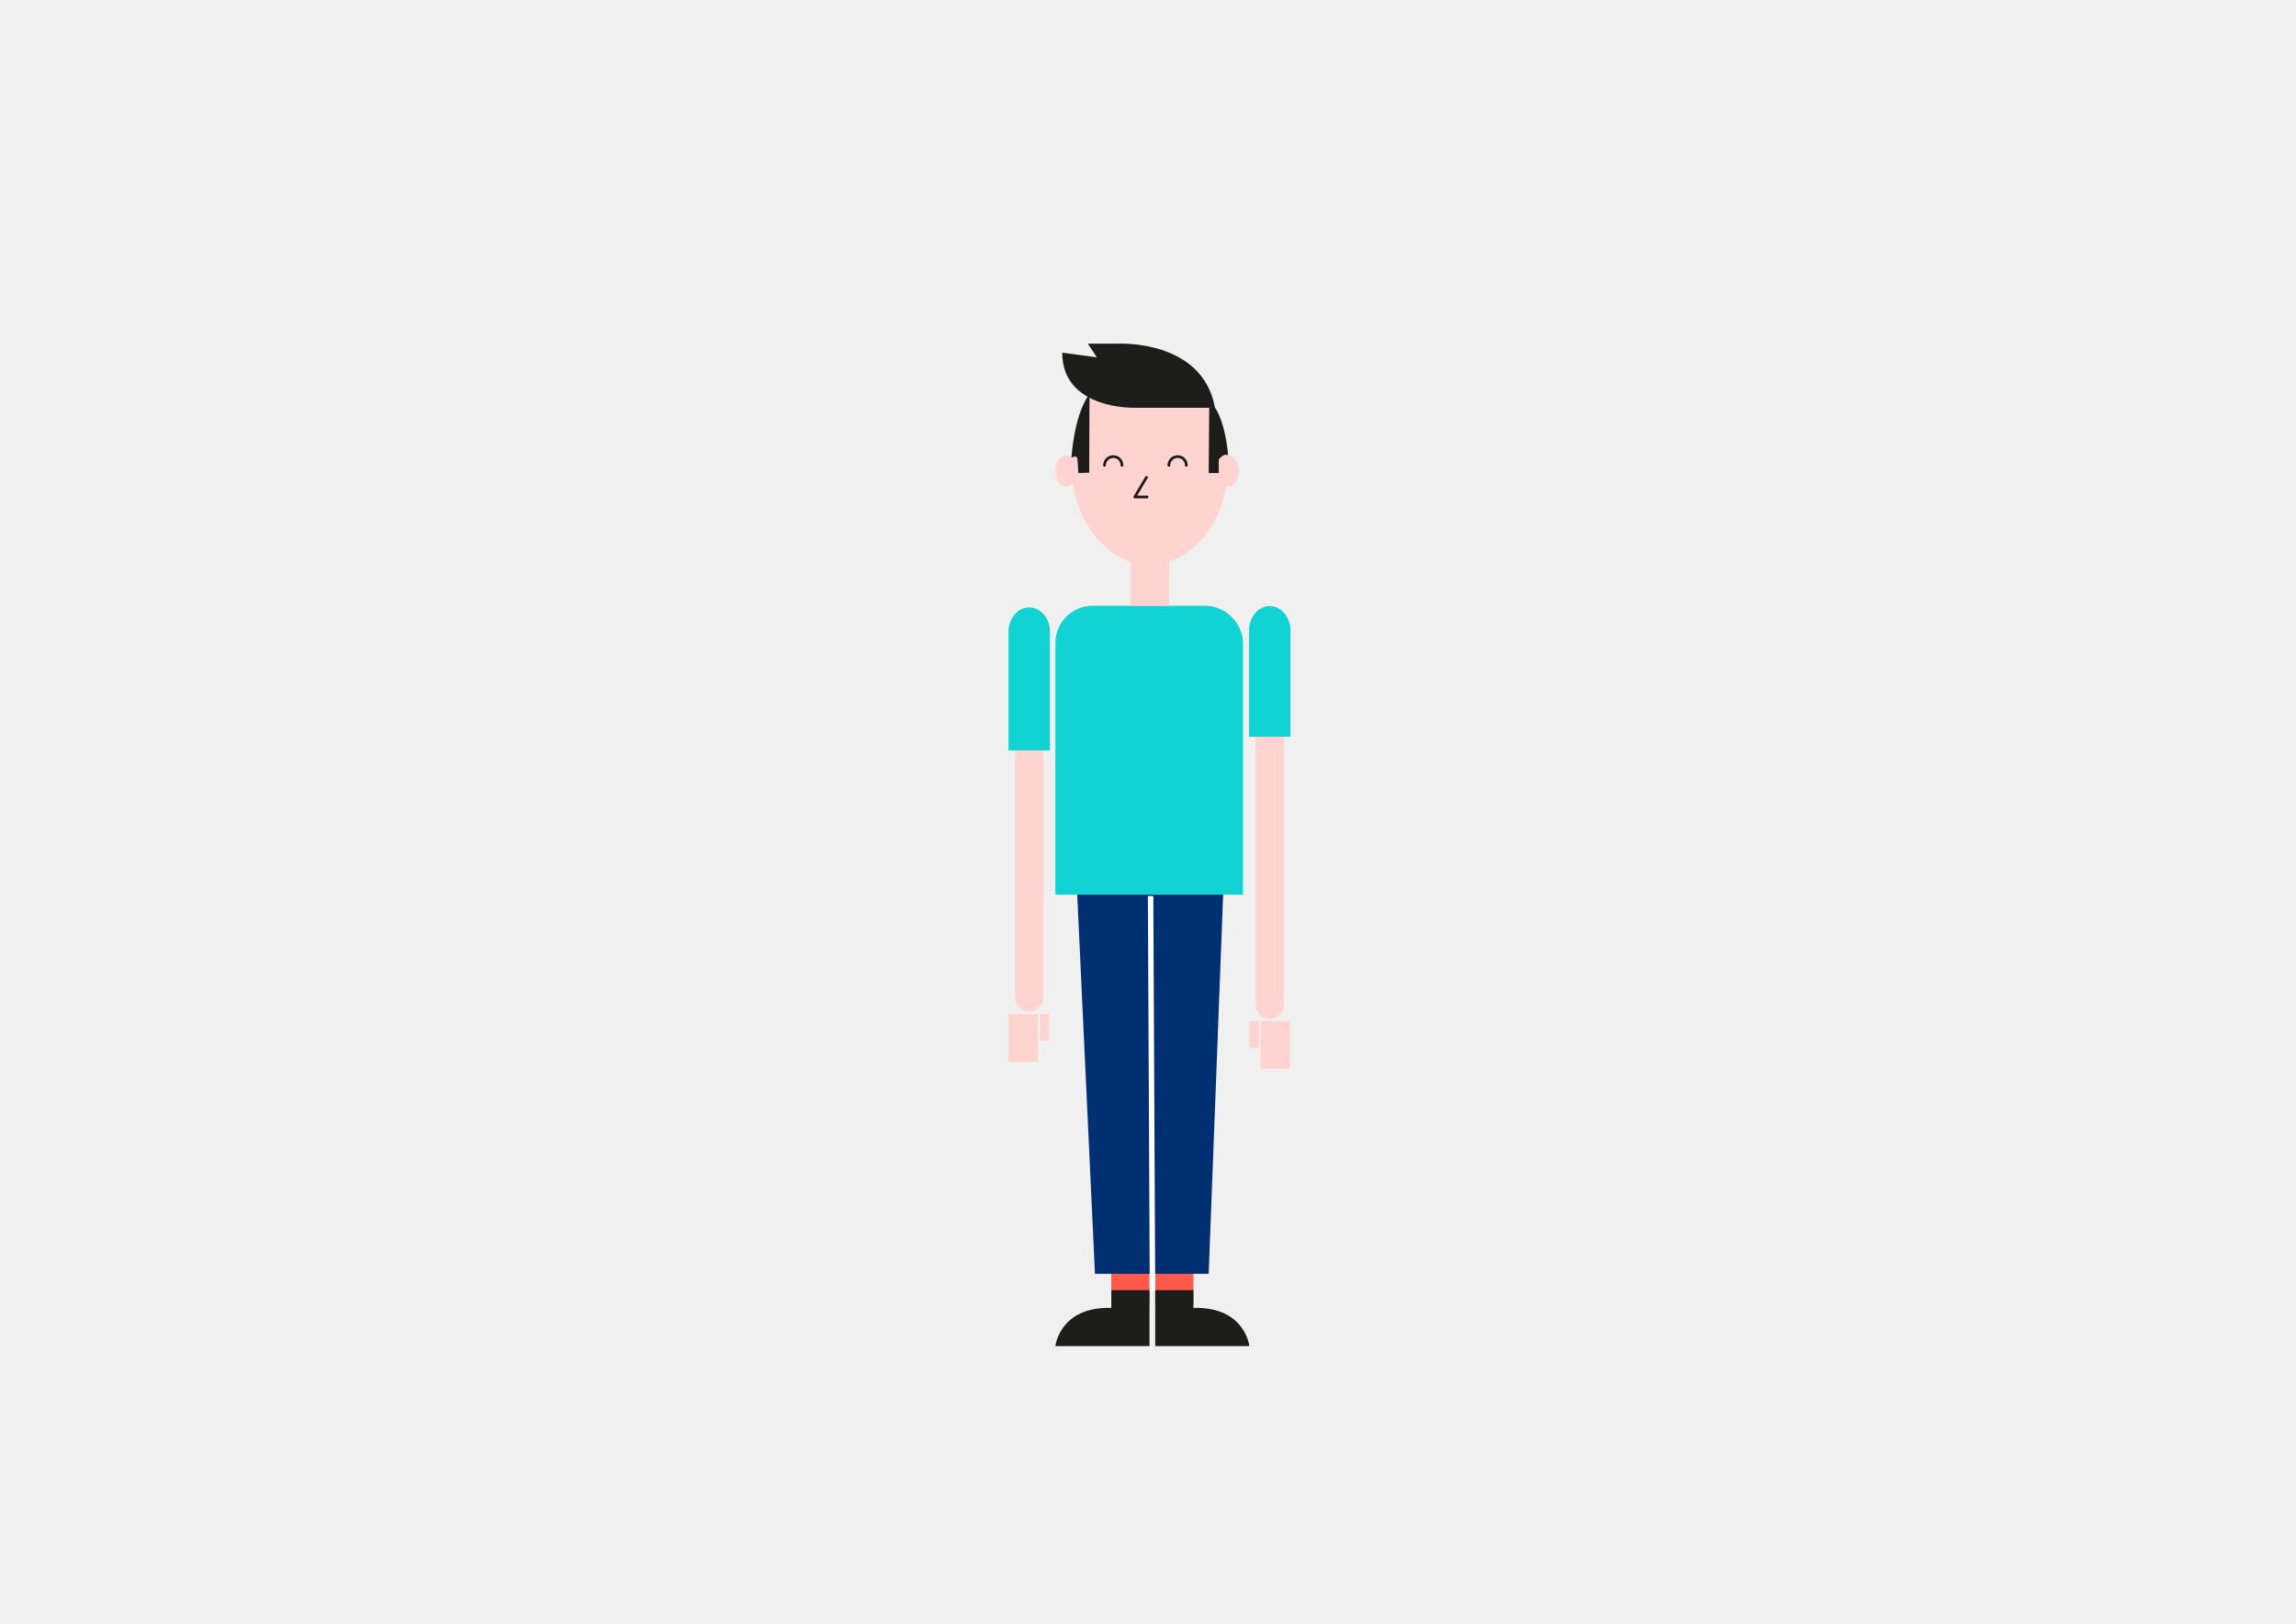
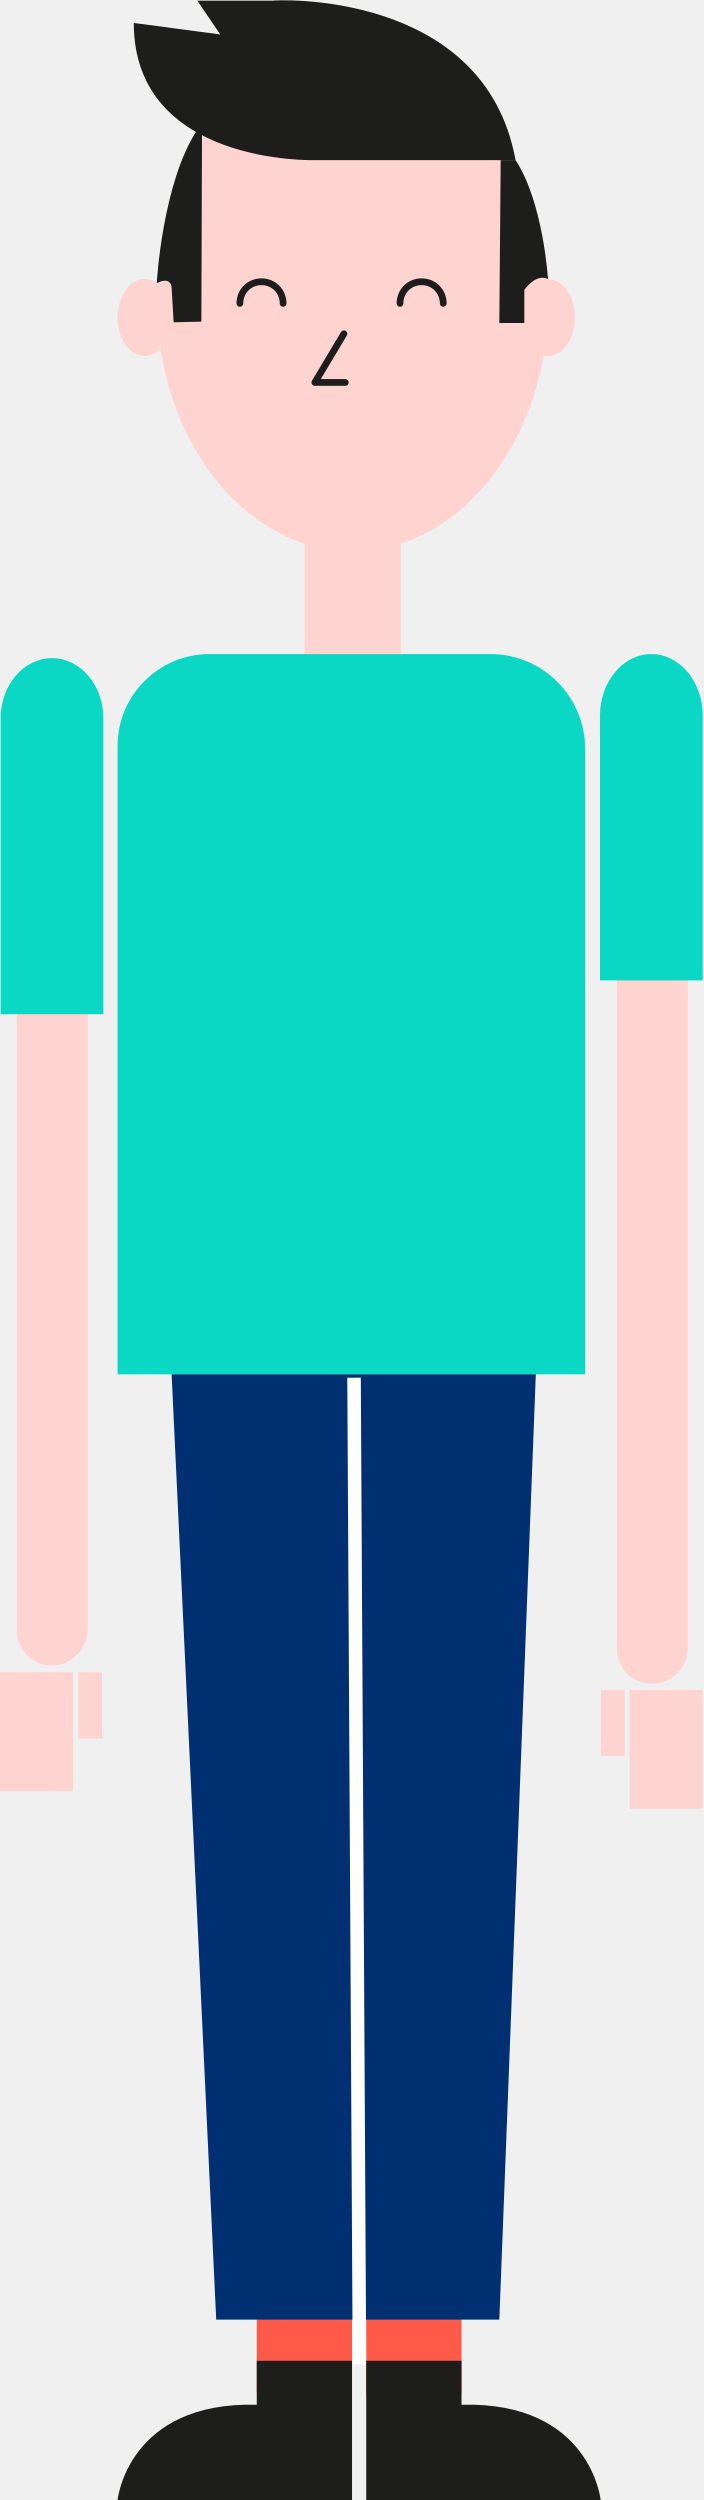
- <svg xmlns="http://www.w3.org/2000/svg" version="1.1" x="0px" y="0px" viewBox="0 0 841.9 595.3" style="enable-background:new 0 0 841.9 595.3;" xml:space="preserve">
+ <svg xmlns="http://www.w3.org/2000/svg" version="1.1" x="0px" y="0px" viewBox="0 0 104.1 370" style="enable-background:new 0 0 104.1 370;" xml:space="preserve">
  <style type="text/css">
- 	.st0{display:none;}
- 	.st1{display:inline;fill:#FF5949;}
- 	.st2{display:inline;fill:#F75B35;}
- 	.st3{display:inline;fill:#FFD3CF;}
- 	.st4{display:inline;fill:none;stroke:#1D1D1B;stroke-linecap:round;stroke-linejoin:round;stroke-miterlimit:10;}
- 	.st5{display:inline;fill:#FFFFFF;}
- 	.st6{display:inline;fill:#FFE02F;}
- 	.st7{display:inline;fill:none;stroke:#FFFFFF;stroke-width:2;stroke-miterlimit:10;}
- 	.st8{display:inline;fill:#1D1D1B;}
- 	.st9{display:inline;fill:#29235C;}
- 	.st10{display:inline;}
- 	.st11{display:inline;fill:none;stroke:#575756;stroke-linecap:round;stroke-linejoin:round;stroke-miterlimit:10;}
- 	.st12{display:inline;fill:#575756;}
- 	.st13{display:inline;fill:none;stroke:#2D2E81;stroke-linecap:round;stroke-linejoin:round;stroke-miterlimit:10;}
- 	.st14{display:inline;fill:#706F6F;}
- 	.st15{display:inline;fill:#A9D7F7;}
- 	.st16{fill:#11D3D3;}
- 	.st17{fill:#FFD3CF;}
- 	.st18{fill:none;stroke:#1D1D1B;stroke-linecap:round;stroke-linejoin:round;stroke-miterlimit:10;}
- 	.st19{fill:#FF5949;}
- 	.st20{fill:#003072;}
- 	.st21{fill:#1D1D1B;}
- 	.st22{fill:none;stroke:#FFFFFF;stroke-width:2;stroke-miterlimit:10;}
+ 	.st0{fill:#FF5949;}
+ 	.st1{fill:#F75B35;}
+ 	.st2{fill:#FFD3CF;}
+ 	.st3{fill:none;stroke:#1D1D1B;stroke-linecap:round;stroke-linejoin:round;stroke-miterlimit:10;}
+ 	.st4{fill:#FFFFFF;}
+ 	.st5{fill:#1D1D1B;}
+ 	.st6{fill:#FFE02F;}
+ 	.st7{fill:none;stroke:#FFFFFF;stroke-width:2;stroke-miterlimit:10;}
+ 	.st8{fill:#0BD8C4;}
+ 	.st9{fill:#003072;}
+ 	.st10{fill:#29235C;}
+ 	.st11{fill:none;stroke:#575756;stroke-linecap:round;stroke-linejoin:round;stroke-miterlimit:10;}
+ 	.st12{fill:#575756;}
+ 	.st13{fill:none;stroke:#2D2E81;stroke-linecap:round;stroke-linejoin:round;stroke-miterlimit:10;}
+ 	.st14{fill:#706F6F;}
+ 	.st15{fill:none;stroke:#FFFFFF;stroke-width:5;stroke-miterlimit:10;}
+ 	.st16{fill:#A9D7F7;}
</style>
-   <g id="Calque_1" class="st0">
-     <path class="st1" d="M472.2,328h-68.8v-92.3c0-7.5,6.1-13.6,13.6-13.6h41.2c7.7,0,14,6.3,14,14V328z" />
-     <path class="st2" d="M475.4,208.3v-47.3c0-20.7-16.9-37.6-37.6-37.6h0c-20.7,0-37.6,16.9-37.6,37.6v47.3H475.4z" />
-     <rect x="431" y="191" class="st3" width="14.1" height="31.7" />
-     <ellipse class="st3" cx="438" cy="170" rx="28.8" ry="37" />
-     <ellipse class="st3" cx="407.4" cy="172.7" rx="4" ry="5.7" />
-     <polyline class="st4" points="436.8,175 432.5,182.2 437,182.2  " />
-     <circle class="st5" cx="438" cy="249.6" r="3.6" />
-     <circle class="st5" cx="438" cy="263.4" r="3.6" />
-     <rect x="386.2" y="371.8" class="st3" width="10.8" height="17.5" />
-     <rect x="397.7" y="371.8" class="st3" width="3.4" height="9.8" />
-     <rect x="478.8" y="374.4" transform="matrix(-1 -4.484025e-11 4.484025e-11 -1 968.2588 766.25)" class="st3" width="10.8" height="17.5" />
-     <rect x="474.5" y="374.4" transform="matrix(-1 -4.484203e-11 4.484203e-11 -1 952.5088 758.5)" class="st3" width="3.4" height="9.8" />
-     <path class="st1" d="M393.8,370.8L393.8,370.8c-4.2,0-7.6-3.4-7.6-7.6V230.3c0-4.2,3.4-7.6,7.6-7.6l0,0c4.2,0,7.6,3.4,7.6,7.6   v132.9C401.4,367.4,398,370.8,393.8,370.8z" />
-     <path class="st1" d="M482,373.5L482,373.5c-4.2,0-7.6-3.4-7.6-7.6V234.7c0-4.2,3.4-7.6,7.6-7.6h0c4.2,0,7.6,3.4,7.6,7.6v131.2   C489.6,370.1,486.2,373.5,482,373.5z" />
-     <rect x="411.4" y="328" class="st6" width="53.5" height="145" />
-     <line class="st7" x1="438.3" y1="328.5" x2="439" y2="473.5" />
-     <path class="st8" d="M437.9,473v20.5h-34.5c0,0,1.5-14.5,20.5-14V473H437.9z" />
-     <path class="st8" d="M440,473v20.5h34.5c0,0-1.5-14.5-20.5-14V473H440z" />
-     <path class="st4" d="M421.4,170.6c0-1.7,1.4-3.2,3.2-3.2s3.2,1.4,3.2,3.2" />
-     <path class="st4" d="M445,170.6c0-1.7,1.4-3.2,3.2-3.2s3.2,1.4,3.2,3.2" />
-     <path class="st2" d="M418.4,140.8c0,0,33.4,52.2,64.6,32.1c0,0-4-0.1-7.8-5.8l-8.5-25.1l-34.3-14.3L418.4,140.8z" />
+   <g id="Calque_1">
+     <path class="st8" d="M86.6,203.4H17.4v-93c0-7.5,6.1-13.6,13.6-13.6h41.6c7.7,0,14,6.3,14,14V203.4z" />
+     <rect x="45.1" y="65.5" class="st2" width="14.2" height="31.3" />
+     <ellipse class="st2" cx="52.2" cy="44.3" rx="29" ry="37.3" />
+     <ellipse class="st2" cx="21.4" cy="47" rx="4" ry="5.7" />
+     <ellipse class="st2" cx="81.1" cy="47" rx="4" ry="5.7" />
+     <polyline class="st3" points="50.9,49.4 46.6,56.6 51.1,56.6  " />
+     <rect x="0" y="247.5" class="st2" width="10.8" height="17.6" />
+     <rect x="11.6" y="247.5" class="st2" width="3.5" height="9.8" />
+     <rect x="93.2" y="250.1" transform="matrix(-1 -4.487400e-11 4.487400e-11 -1 197.2003 517.7917)" class="st2" width="10.8" height="17.6" />
+     <rect x="88.9" y="250.1" transform="matrix(-1 -4.506363e-11 4.506363e-11 -1 181.3433 509.9891)" class="st2" width="3.5" height="9.8" />
+     <path class="st3" d="M35.5,44.9c0-1.8,1.4-3.2,3.2-3.2c1.8,0,3.2,1.4,3.2,3.2" />
+     <path class="st3" d="M59.2,44.9c0-1.8,1.4-3.2,3.2-3.2s3.2,1.4,3.2,3.2" />
+     <path class="st0" d="M46.1,359.7H44c-3.3,0-6-2.7-6-6v-82.6c0-3.3,2.7-6,6-6h2.1c3.3,0,6,2.7,6,6v82.6   C52.1,357,49.4,359.7,46.1,359.7z" />
+     <path class="st0" d="M62.3,359.7h-2.1c-3.3,0-6-2.7-6-6v-82.6c0-3.3,2.7-6,6-6h2.1c3.3,0,6,2.7,6,6v82.6   C68.3,357,65.6,359.7,62.3,359.7z" />
+     <polygon class="st9" points="73.9,343.3 32,343.3 25.4,203.4 79.3,203.4  " />
+     <path class="st5" d="M52.1,349.4V370H17.4c0,0,1.5-14.6,20.6-14.1v-6.5H52.1z" />
+     <line class="st7" x1="52.4" y1="203.9" x2="53.2" y2="349.9" />
+     <path class="st5" d="M54.2,349.4V370h34.7c0,0-1.5-14.6-20.6-14.1v-6.5H54.2z" />
+     <path class="st2" d="M7.7,246.5L7.7,246.5c-2.9,0-5.2-2.3-5.2-5.2v-95.8c0-2.8,2.3-5.2,5.2-5.2h0.1c2.8,0,5.2,2.3,5.2,5.2v95.8   C12.9,244.1,10.5,246.5,7.7,246.5z" />
+     <path class="st2" d="M96.5,249.2L96.5,249.2c-2.9,0-5.2-2.3-5.2-5.2V143.5c0-2.8,2.3-5.2,5.2-5.2h0.1c2.8,0,5.2,2.3,5.2,5.2V244   C101.7,246.9,99.4,249.2,96.5,249.2z" />
+     <path class="st8" d="M15.3,150.1v-43.8c0-4.9-3.4-8.9-7.6-8.9h0c-4.2,0-7.6,4-7.6,8.9l0,43.8H15.3z" />
+     <path class="st8" d="M88.8,145.1v-39.2c0-5,3.4-9.1,7.6-9.1h0c4.2,0,7.6,4.1,7.6,9.1v39.2" />
+     <path class="st5" d="M76.3,23.7H46.6c0,0-26.8,0.8-26.8-20.3l12.8,1.7l-3.4-5h11.1C40.4,0,71.7-1.7,76.3,23.7z" />
+     <path class="st5" d="M74.1,23.7l-0.2,24.1h3.7v-4.9c0,0,1.7-2.5,3.5-1.6c0,0-0.7-11.4-4.8-17.6L74.1,23.7z" />
+     <path class="st5" d="M29.9,19.2l-0.1,28.4l-4.1,0.1l-0.3-5.1c0,0,0-1.8-2.2-0.7c0,0,0.8-14.8,6-22.7H29.9z" />
  </g>
-   <g id="Calque_2" class="st0">
+   <g id="Calque_2">
</g>
-   <g id="maire" class="st0">
-     <path class="st8" d="M366.7,369.3L366.7,369.3c-4.2,0-7.6-3.4-7.6-7.6V228.8c0-4.2,3.4-7.6,7.6-7.6l0,0c4.2,0,7.6,3.4,7.6,7.6   v132.9C374.3,365.9,370.9,369.3,366.7,369.3z" />
-     <path class="st8" d="M476.3,368L476.3,368c-4.2,0-7.6-3.4-7.6-7.6V227.5c0-4.2,3.4-7.6,7.6-7.6l0,0c4.2,0,7.6,3.4,7.6,7.6v132.9   C483.9,364.6,480.4,368,476.3,368z" />
-     <rect x="415.4" y="191" class="st3" width="14.1" height="31.1" />
-     <ellipse class="st3" cx="422.4" cy="170" rx="28.8" ry="37" />
-     <ellipse class="st3" cx="391.9" cy="172.7" rx="4" ry="5.7" />
-     <ellipse class="st3" cx="451.2" cy="172.7" rx="4" ry="5.7" />
-     <polyline class="st4" points="421.2,175 417,182.2 421.4,182.2  " />
-     <rect x="359.5" y="370.3" class="st3" width="10.8" height="17.5" />
-     <rect x="371" y="370.3" class="st3" width="3.4" height="9.8" />
-     <rect x="472.8" y="371.6" transform="matrix(-1 -4.484025e-11 4.484025e-11 -1 956.3557 760.6667)" class="st3" width="10.8" height="17.5" />
-     <rect x="468.6" y="371.6" transform="matrix(-1 -4.484203e-11 4.484203e-11 -1 940.6057 752.9167)" class="st3" width="3.4" height="9.8" />
-     <path class="st4" d="M405.9,170.6c0-1.7,1.4-3.2,3.2-3.2s3.2,1.4,3.2,3.2" />
-     <path class="st4" d="M429.5,170.6c0-1.7,1.4-3.2,3.2-3.2s3.2,1.4,3.2,3.2" />
-     <path class="st9" d="M416.4,483.2h-2c-3.3,0-6-2.7-6-6v-81.9c0-3.3,2.7-6,6-6h2c3.3,0,6,2.7,6,6v81.9   C422.4,480.5,419.7,483.2,416.4,483.2z" />
-     <path class="st9" d="M432.5,483.2h-2c-3.3,0-6-2.7-6-6v-81.9c0-3.3,2.7-6,6-6h2c3.3,0,6,2.7,6,6v81.9   C438.5,480.5,435.8,483.2,432.5,483.2z" />
-     <polygon class="st10" points="441.7,467 405.1,467 395.9,328 449.4,328  " />
-     <polygon class="st8" points="408.4,473 422.4,473 422.4,493.5 387.9,493.5 377,493.5 408.3,483.2  " />
-     <polygon class="st8" points="438.5,473 424.5,473 424.5,493.5 458.9,493.5 469.8,493.5 438.5,483.2  " />
-     <line class="st7" x1="422.7" y1="328.5" x2="423.5" y2="473.5" />
-     <polygon class="st8" points="458.9,356 385.7,356 375.4,222.1 467.4,222.1  " />
-     <polygon class="st11" points="397,222.6 388.1,231 401.5,235.3 386.8,246.1 422.3,299.2 407.8,222.6  " />
-     <polygon class="st11" points="447.9,222.6 456.8,231 443.4,235.3 458,246.1 422.3,299.2 437.7,222.6  " />
-     <circle class="st12" cx="422.4" cy="314.5" r="1.8" />
-     <ellipse transform="matrix(0.7071 -0.7071 0.7071 0.7071 -92.8289 388.4164)" class="st12" cx="422.4" cy="306.3" rx="1.8" ry="1.8" />
-     <path class="st13" d="M413.1,174H405c-2.7,0-4.9-2.2-4.9-4.9l0,0c0-2.7,2.2-4.9,4.9-4.9h8.1c2.7,0,4.9,2.2,4.9,4.9l0,0   C418,171.8,415.8,174,413.1,174z" />
-     <path class="st13" d="M436.7,174h-8.1c-2.7,0-4.9-2.2-4.9-4.9l0,0c0-2.7,2.2-4.9,4.9-4.9h8.1c2.7,0,4.9,2.2,4.9,4.9l0,0   C441.6,171.8,439.4,174,436.7,174z" />
-     <path class="st13" d="M418,169.7c0-1.6,1.3-1.4,2.9-1.4c1.6,0,2.9-0.1,2.9,1.4" />
-     <line class="st13" x1="400.1" y1="169.1" x2="393.7" y2="166.6" />
-     <path class="st14" d="M444.3,147.2h-26.4c0,0-23.8,0.5-23.8-13.3l11.4,1.1l-3-3.3h9.9C412.3,131.8,440.2,130.6,444.3,147.2z" />
-     <path class="st14" d="M402.8,143.4c-3.9,3.1-7.2,13.2-7.2,13.2s7.4-10.9,13-11.3L402.8,143.4z" />
-     <path class="st14" d="M441.9,143c3.9,3.1,7.2,13.2,7.2,13.2s-7.4-10.9-13-11.3L441.9,143z" />
-     <line class="st13" x1="441.6" y1="169.1" x2="451" y2="166.1" />
-     <polygon class="st15" points="408,222.1 437.9,222.1 422.4,298.8  " />
-     <rect x="416.6" y="222.1" class="st9" width="11.6" height="4.1" />
-     <rect x="418.1" y="226.6" class="st9" width="8.7" height="64.8" />
-   </g>
-   <g id="fille">
- </g>
-   <g id="homme">
-     <path class="st16" d="M455.8,328H387v-92.3c0-7.5,6.1-13.6,13.6-13.6h41.2c7.7,0,14,6.3,14,14V328z" />
-     <rect x="414.6" y="191" class="st17" width="14.1" height="31.1" />
-     <ellipse class="st17" cx="421.6" cy="170" rx="28.8" ry="37" />
-     <ellipse class="st17" cx="391" cy="172.7" rx="4" ry="5.7" />
-     <ellipse class="st17" cx="450.3" cy="172.7" rx="4" ry="5.7" />
-     <polyline class="st18" points="420.4,175 416.1,182.2 420.6,182.2  " />
-     <rect x="369.8" y="371.8" class="st17" width="10.8" height="17.5" />
-     <rect x="381.3" y="371.8" class="st17" width="3.4" height="9.8" />
-     <rect x="462.4" y="374.4" transform="matrix(-1 -4.484025e-11 4.484025e-11 -1 935.4584 766.25)" class="st17" width="10.8" height="17.5" />
-     <rect x="458.1" y="374.4" transform="matrix(-1 -4.484203e-11 4.484203e-11 -1 919.7084 758.5)" class="st17" width="3.4" height="9.8" />
-     <path class="st18" d="M405,170.6c0-1.7,1.4-3.2,3.2-3.2s3.2,1.4,3.2,3.2" />
-     <path class="st18" d="M428.6,170.6c0-1.7,1.4-3.2,3.2-3.2s3.2,1.4,3.2,3.2" />
-     <path class="st19" d="M415.5,483.2h-2c-3.3,0-6-2.7-6-6v-81.9c0-3.3,2.7-6,6-6h2c3.3,0,6,2.7,6,6v81.9   C421.5,480.5,418.8,483.2,415.5,483.2z" />
-     <path class="st19" d="M431.6,483.2h-2c-3.3,0-6-2.7-6-6v-81.9c0-3.3,2.7-6,6-6h2c3.3,0,6,2.7,6,6v81.9   C437.7,480.5,435,483.2,431.6,483.2z" />
-     <polygon class="st20" points="443.2,467 401.5,467 395,328 448.5,328  " />
-     <path class="st21" d="M421.5,473v20.5H387c0,0,1.5-14.5,20.5-14V473H421.5z" />
-     <line class="st22" x1="421.9" y1="328.5" x2="422.6" y2="473.5" />
-     <path class="st21" d="M423.6,473v20.5h34.5c0,0-1.5-14.5-20.5-14V473H423.6z" />
-     <path class="st17" d="M377.4,370.8L377.4,370.8c-2.8,0-5.2-2.3-5.2-5.2v-95.1c0-2.8,2.3-5.2,5.2-5.2l0,0c2.8,0,5.2,2.3,5.2,5.2   v95.1C382.6,368.5,380.2,370.8,377.4,370.8z" />
-     <path class="st17" d="M465.6,373.5L465.6,373.5c-2.8,0-5.2-2.3-5.2-5.2v-99.8c0-2.8,2.3-5.2,5.2-5.2l0,0c2.8,0,5.2,2.3,5.2,5.2   v99.8C470.8,371.2,468.5,373.5,465.6,373.5z" />
-     <path class="st16" d="M385,275.1v-43.5c0-4.9-3.4-8.9-7.6-8.9l0,0c-4.2,0-7.6,4-7.6,8.9v43.5H385z" />
-     <path class="st16" d="M458,270.1v-38.9c0-5,3.4-9,7.6-9l0,0c4.2,0,7.6,4.1,7.6,9v38.9" />
-     <path class="st21" d="M445.5,149.5h-29.4c0,0-26.6,0.8-26.6-20.2l12.7,1.7l-3.3-5h11C409.9,126,441,124.3,445.5,149.5z" />
-     <path class="st21" d="M445.5,149.5" />
-     <path class="st21" d="M443.4,149.5l-0.2,23.9h3.7v-4.9c0,0,1.7-2.5,3.4-1.6c0,0-0.7-11.3-4.8-17.5L443.4,149.5z" />
-     <path class="st21" d="M399.5,145.1l-0.1,28.2l-4,0.1l-0.3-5c0,0,0-1.8-2.2-0.6c0,0,0.8-14.7,6-22.5H399.5z" />
-   </g>
</svg>
